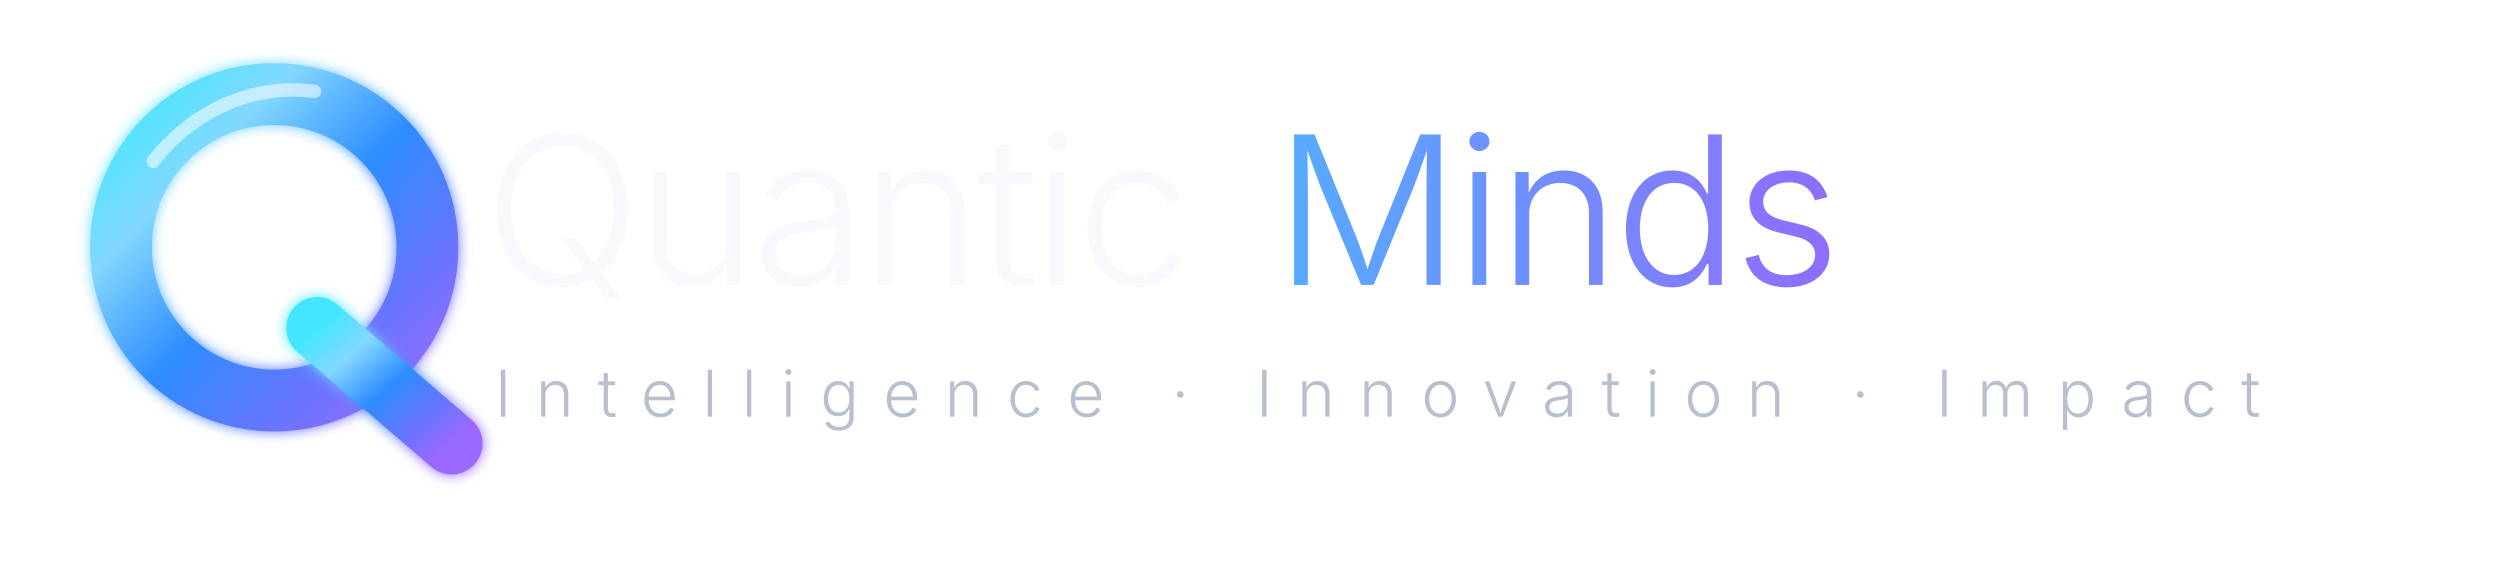
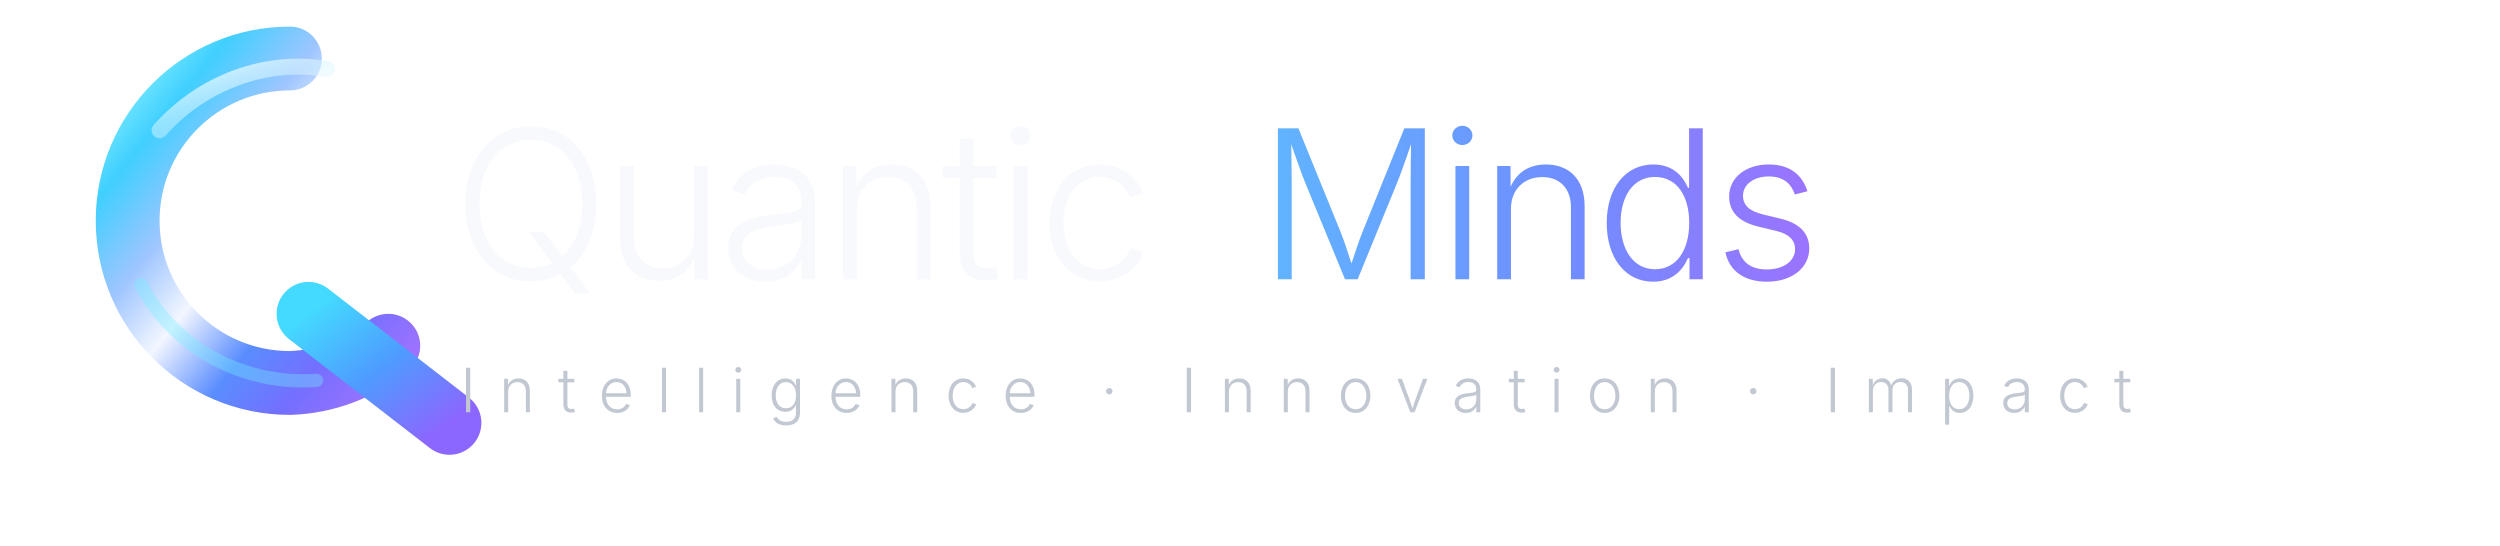
- <svg xmlns="http://www.w3.org/2000/svg" viewBox="0 0 930 210" role="img" aria-labelledby="title desc">
+ <svg xmlns="http://www.w3.org/2000/svg" viewBox="0 0 940 205" role="img" aria-labelledby="title desc">
  <defs>
-     <linearGradient id="qg" x1="0" y1="0" x2="1" y2="1">
-       <stop offset="0" stop-color="#42e7ff" />
-       <stop offset=".24" stop-color="#83d8ff" />
-       <stop offset=".52" stop-color="#2e8cff" />
-       <stop offset=".78" stop-color="#6675ff" />
-       <stop offset="1" stop-color="#9a69ff" />
+     <linearGradient id="ring" x1="0" y1="0" x2="1" y2="1">
+       <stop offset="0" stop-color="#8df4ff" />
+       <stop offset=".16" stop-color="#40cfff" />
+       <stop offset=".34" stop-color="#9ec5ff" />
+       <stop offset=".50" stop-color="#f2f6ff" />
+       <stop offset=".68" stop-color="#5a8dff" />
+       <stop offset=".84" stop-color="#746fff" />
+       <stop offset="1" stop-color="#9c72ff" />
    </linearGradient>
-     <linearGradient id="mg" x1="0" y1="0" x2="1" y2="0">
-       <stop offset="0" stop-color="#57aaff" />
-       <stop offset="1" stop-color="#8f6dff" />
+     <linearGradient id="tail" x1="0" y1="0" x2="1" y2="1">
+       <stop offset="0" stop-color="#44d9ff" />
+       <stop offset=".50" stop-color="#4e9cff" />
+       <stop offset="1" stop-color="#8b67ff" />
    </linearGradient>
-     <filter id="soft" x="-40%" y="-40%" width="180%" height="180%">
-       <feGaussianBlur stdDeviation="2.4" result="b" />
-       <feMerge>
-         <feMergeNode in="b" />
-         <feMergeNode in="SourceGraphic" />
-       </feMerge>
-     </filter>
+     <linearGradient id="minds" x1="0" y1="0" x2="1" y2="0">
+       <stop offset="0" stop-color="#61b3ff" />
+       <stop offset=".55" stop-color="#708dff" />
+       <stop offset="1" stop-color="#9b73ff" />
+     </linearGradient>
+     <linearGradient id="shine" x1="0" y1="0" x2="1" y2="1">
+       <stop offset="0" stop-color="#ffffff" stop-opacity=".95" />
+       <stop offset=".45" stop-color="#d8f5ff" stop-opacity=".55" />
+       <stop offset="1" stop-color="#ffffff" stop-opacity="0" />
+     </linearGradient>
  </defs>
-   <g transform="translate(14 10)">
-     <circle cx="88" cy="82" r="57" fill="none" stroke="url(#qg)" stroke-width="23" stroke-linecap="round" filter="url(#soft)" />
-     <path d="M104 112 L154 155" fill="none" stroke="url(#qg)" stroke-width="23" stroke-linecap="round" filter="url(#soft)" />
-     <path d="M43 50 C58 31 80 21 103 24" fill="none" stroke="rgba(255,255,255,.55)" stroke-width="5" stroke-linecap="round" />
+   <g transform="translate(8 2)">
+     <path d="M101 20A61 61 0 1 0 101 142A61 61 0 0 0 138 128" fill="none" stroke="url(#ring)" stroke-width="24" stroke-linecap="round" />
+     <path d="M108 116L161 157" fill="none" stroke="url(#tail)" stroke-width="24" stroke-linecap="round" />
+     <path d="M52 47C68 29 92 20 115 24" fill="none" stroke="url(#shine)" stroke-width="6" stroke-linecap="round" />
+     <path d="M45 105C58 130 85 143 111 141" fill="none" stroke="#72efff" stroke-opacity=".36" stroke-width="5" stroke-linecap="round" />
  </g>
-   <text x="180" y="106" font-family="Inter,Segoe UI,Arial,sans-serif" font-size="77" font-weight="300" letter-spacing="-2" fill="#f7f9fd">Quantic</text>
-   <text x="474" y="106" font-family="Inter,Segoe UI,Arial,sans-serif" font-size="77" font-weight="300" letter-spacing="-2" fill="url(#mg)">Minds</text>
-   <text x="184" y="155" font-family="Inter,Segoe UI,Arial,sans-serif" font-size="24" font-weight="300" letter-spacing="9" fill="#b7c0cc">Intelligence · Innovation · Impact</text>
+   <text x="170" y="105" font-family="Avenir Next,Avenir,Inter,Segoe UI,Arial,sans-serif" font-size="78" font-weight="300" letter-spacing="-2.5" fill="#f8f9fc">Quantic</text>
+   <text x="473" y="105" font-family="Avenir Next,Avenir,Inter,Segoe UI,Arial,sans-serif" font-size="78" font-weight="300" letter-spacing="-2.5" fill="url(#minds)">Minds</text>
+   <text x="173" y="155" font-family="Avenir Next,Avenir,Inter,Segoe UI,Arial,sans-serif" font-size="23" font-weight="300" letter-spacing="8.6" fill="#c2c8d2">Intelligence · Innovation · Impact</text>
</svg>
